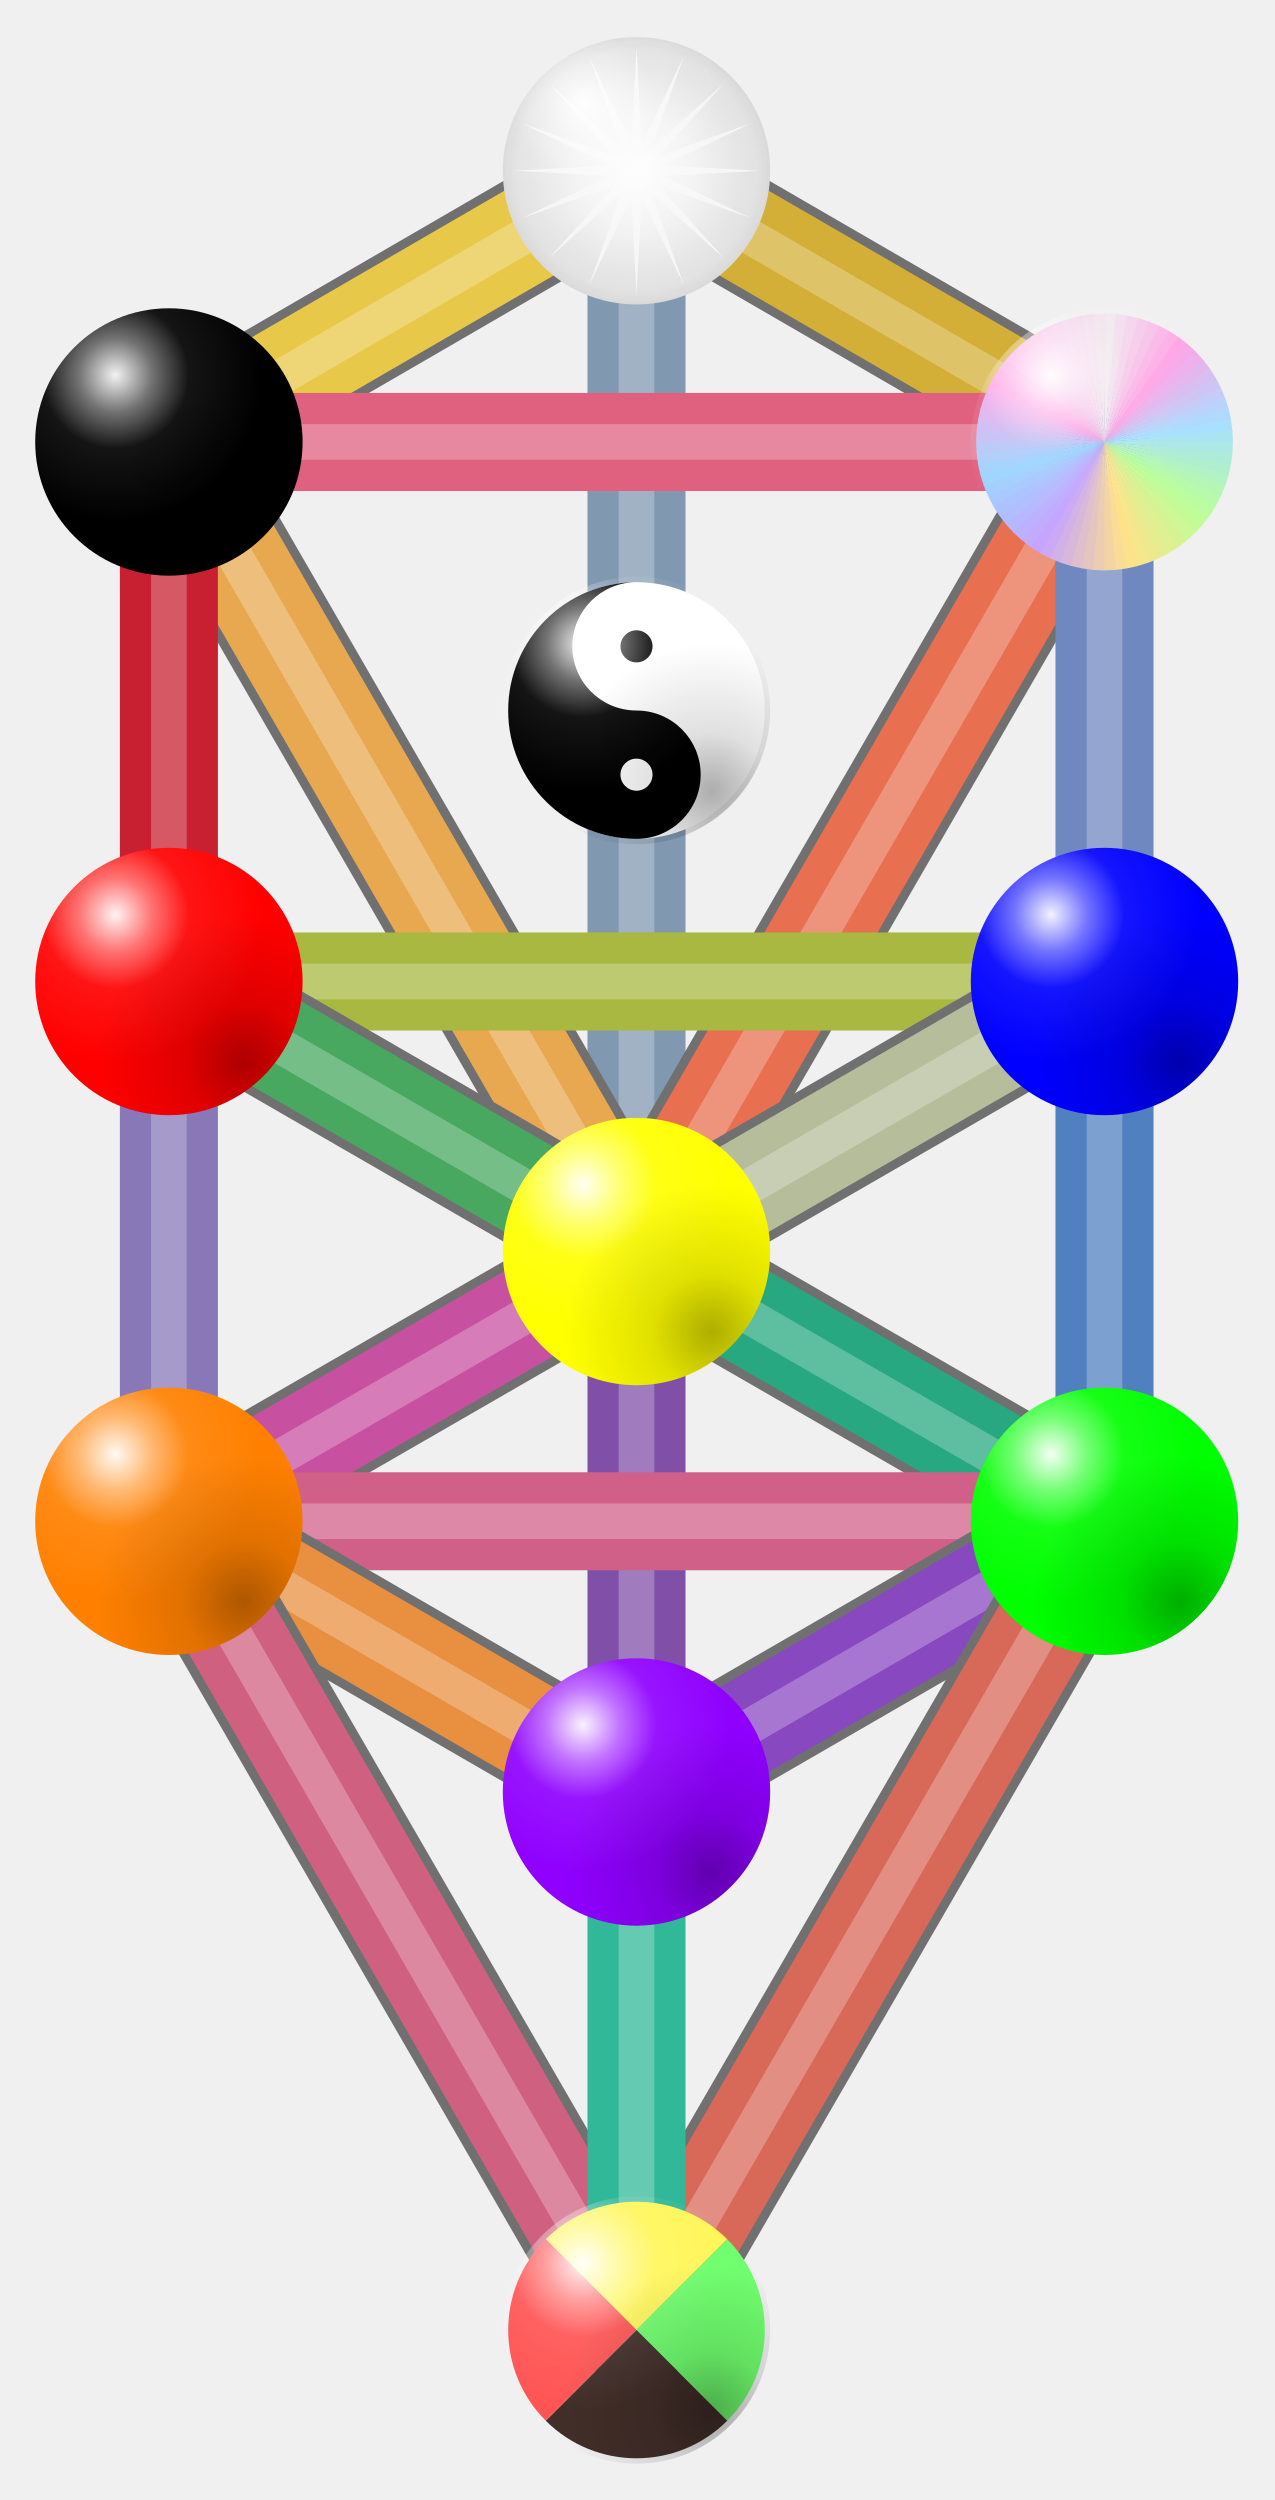
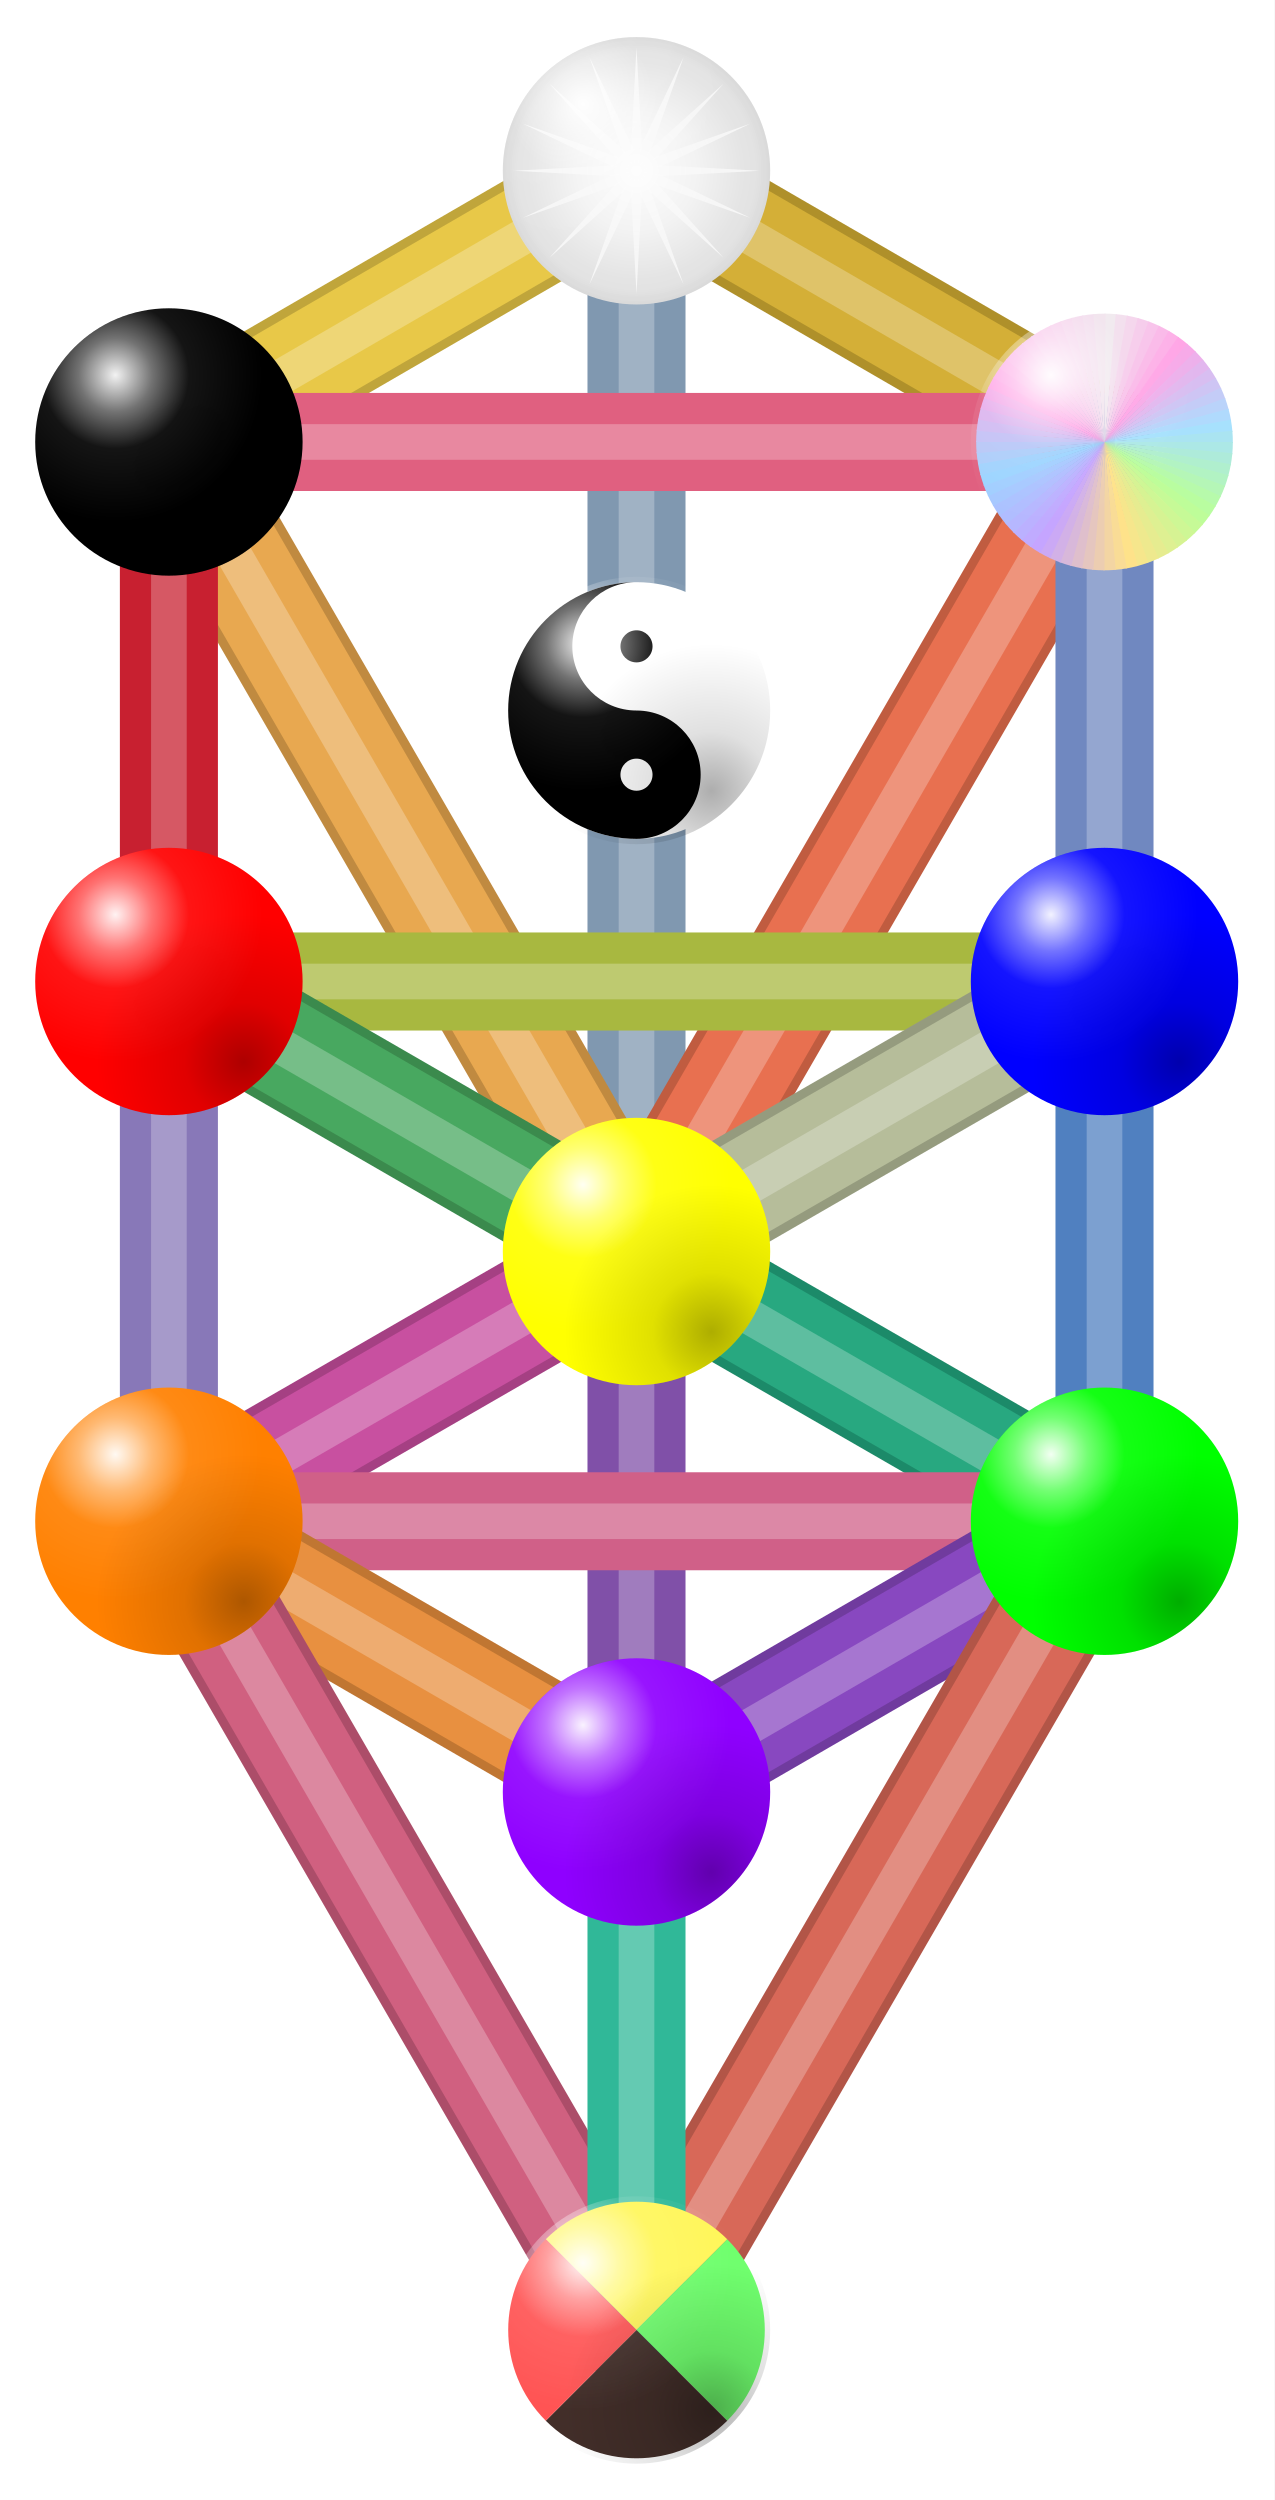
<svg xmlns="http://www.w3.org/2000/svg" viewBox="0 0 286 561" preserveAspectRatio="xMidYMid meet">
  <defs>
    <filter id="pathDarken">
      <feComponentTransfer>
        <feFuncR type="linear" slope="0.65" />
        <feFuncG type="linear" slope="0.65" />
        <feFuncB type="linear" slope="0.65" />
      </feComponentTransfer>
    </filter>
    <radialGradient id="spec-kether" cx="30%" cy="25%" r="55%" fx="30%" fy="25%">
      <stop offset="0%" stop-color="white" stop-opacity="0.95" />
      <stop offset="25%" stop-color="white" stop-opacity="0.45" />
      <stop offset="50%" stop-color="white" stop-opacity="0.08" />
      <stop offset="100%" stop-color="white" stop-opacity="0" />
    </radialGradient>
    <radialGradient id="shad-kether" cx="78%" cy="80%" r="55%" fx="78%" fy="80%">
      <stop offset="0%" stop-color="black" stop-opacity="0.32" />
      <stop offset="40%" stop-color="black" stop-opacity="0.12" />
      <stop offset="100%" stop-color="black" stop-opacity="0" />
    </radialGradient>
    <clipPath id="clip-kether">
      <circle cx="142.83" cy="38.32" r="30" />
    </clipPath>
    <radialGradient id="spec-chokhmah" cx="30%" cy="25%" r="55%" fx="30%" fy="25%">
      <stop offset="0%" stop-color="white" stop-opacity="0.95" />
      <stop offset="25%" stop-color="white" stop-opacity="0.45" />
      <stop offset="50%" stop-color="white" stop-opacity="0.08" />
      <stop offset="100%" stop-color="white" stop-opacity="0" />
    </radialGradient>
    <radialGradient id="shad-chokhmah" cx="78%" cy="80%" r="55%" fx="78%" fy="80%">
      <stop offset="0%" stop-color="black" stop-opacity="0.32" />
      <stop offset="40%" stop-color="black" stop-opacity="0.12" />
      <stop offset="100%" stop-color="black" stop-opacity="0" />
    </radialGradient>
    <clipPath id="clip-chokhmah">
      <circle cx="247.85" cy="99.18" r="30" />
    </clipPath>
    <radialGradient id="spec-binah" cx="30%" cy="25%" r="55%" fx="30%" fy="25%">
      <stop offset="0%" stop-color="white" stop-opacity="0.95" />
      <stop offset="25%" stop-color="white" stop-opacity="0.45" />
      <stop offset="50%" stop-color="white" stop-opacity="0.08" />
      <stop offset="100%" stop-color="white" stop-opacity="0" />
    </radialGradient>
    <radialGradient id="shad-binah" cx="78%" cy="80%" r="55%" fx="78%" fy="80%">
      <stop offset="0%" stop-color="black" stop-opacity="0.32" />
      <stop offset="40%" stop-color="black" stop-opacity="0.12" />
      <stop offset="100%" stop-color="black" stop-opacity="0" />
    </radialGradient>
    <clipPath id="clip-binah">
      <circle cx="37.9" cy="99.18" r="30" />
    </clipPath>
    <radialGradient id="spec-daath" cx="30%" cy="25%" r="55%" fx="30%" fy="25%">
      <stop offset="0%" stop-color="white" stop-opacity="0.95" />
      <stop offset="25%" stop-color="white" stop-opacity="0.45" />
      <stop offset="50%" stop-color="white" stop-opacity="0.08" />
      <stop offset="100%" stop-color="white" stop-opacity="0" />
    </radialGradient>
    <radialGradient id="shad-daath" cx="78%" cy="80%" r="55%" fx="78%" fy="80%">
      <stop offset="0%" stop-color="black" stop-opacity="0.32" />
      <stop offset="40%" stop-color="black" stop-opacity="0.12" />
      <stop offset="100%" stop-color="black" stop-opacity="0" />
    </radialGradient>
    <clipPath id="clip-daath">
      <circle cx="142.83" cy="159.44" r="30" />
    </clipPath>
    <radialGradient id="spec-chesed" cx="30%" cy="25%" r="55%" fx="30%" fy="25%">
      <stop offset="0%" stop-color="white" stop-opacity="0.95" />
      <stop offset="25%" stop-color="white" stop-opacity="0.45" />
      <stop offset="50%" stop-color="white" stop-opacity="0.08" />
      <stop offset="100%" stop-color="white" stop-opacity="0" />
    </radialGradient>
    <radialGradient id="shad-chesed" cx="78%" cy="80%" r="55%" fx="78%" fy="80%">
      <stop offset="0%" stop-color="black" stop-opacity="0.32" />
      <stop offset="40%" stop-color="black" stop-opacity="0.12" />
      <stop offset="100%" stop-color="black" stop-opacity="0" />
    </radialGradient>
    <clipPath id="clip-chesed">
      <circle cx="247.85" cy="220.25" r="30" />
    </clipPath>
    <radialGradient id="spec-geburah" cx="30%" cy="25%" r="55%" fx="30%" fy="25%">
      <stop offset="0%" stop-color="white" stop-opacity="0.95" />
      <stop offset="25%" stop-color="white" stop-opacity="0.45" />
      <stop offset="50%" stop-color="white" stop-opacity="0.08" />
      <stop offset="100%" stop-color="white" stop-opacity="0" />
    </radialGradient>
    <radialGradient id="shad-geburah" cx="78%" cy="80%" r="55%" fx="78%" fy="80%">
      <stop offset="0%" stop-color="black" stop-opacity="0.32" />
      <stop offset="40%" stop-color="black" stop-opacity="0.12" />
      <stop offset="100%" stop-color="black" stop-opacity="0" />
    </radialGradient>
    <clipPath id="clip-geburah">
      <circle cx="37.9" cy="220.25" r="30" />
    </clipPath>
    <radialGradient id="spec-tiphareth" cx="30%" cy="25%" r="55%" fx="30%" fy="25%">
      <stop offset="0%" stop-color="white" stop-opacity="0.95" />
      <stop offset="25%" stop-color="white" stop-opacity="0.45" />
      <stop offset="50%" stop-color="white" stop-opacity="0.08" />
      <stop offset="100%" stop-color="white" stop-opacity="0" />
    </radialGradient>
    <radialGradient id="shad-tiphareth" cx="78%" cy="80%" r="55%" fx="78%" fy="80%">
      <stop offset="0%" stop-color="black" stop-opacity="0.32" />
      <stop offset="40%" stop-color="black" stop-opacity="0.12" />
      <stop offset="100%" stop-color="black" stop-opacity="0" />
    </radialGradient>
    <clipPath id="clip-tiphareth">
      <circle cx="142.83" cy="280.84" r="30" />
    </clipPath>
    <radialGradient id="spec-netzach" cx="30%" cy="25%" r="55%" fx="30%" fy="25%">
      <stop offset="0%" stop-color="white" stop-opacity="0.95" />
      <stop offset="25%" stop-color="white" stop-opacity="0.45" />
      <stop offset="50%" stop-color="white" stop-opacity="0.08" />
      <stop offset="100%" stop-color="white" stop-opacity="0" />
    </radialGradient>
    <radialGradient id="shad-netzach" cx="78%" cy="80%" r="55%" fx="78%" fy="80%">
      <stop offset="0%" stop-color="black" stop-opacity="0.32" />
      <stop offset="40%" stop-color="black" stop-opacity="0.12" />
      <stop offset="100%" stop-color="black" stop-opacity="0" />
    </radialGradient>
    <clipPath id="clip-netzach">
      <circle cx="247.85" cy="341.37" r="30" />
    </clipPath>
    <radialGradient id="spec-hod" cx="30%" cy="25%" r="55%" fx="30%" fy="25%">
      <stop offset="0%" stop-color="white" stop-opacity="0.95" />
      <stop offset="25%" stop-color="white" stop-opacity="0.45" />
      <stop offset="50%" stop-color="white" stop-opacity="0.08" />
      <stop offset="100%" stop-color="white" stop-opacity="0" />
    </radialGradient>
    <radialGradient id="shad-hod" cx="78%" cy="80%" r="55%" fx="78%" fy="80%">
      <stop offset="0%" stop-color="black" stop-opacity="0.32" />
      <stop offset="40%" stop-color="black" stop-opacity="0.12" />
      <stop offset="100%" stop-color="black" stop-opacity="0" />
    </radialGradient>
    <clipPath id="clip-hod">
      <circle cx="37.9" cy="341.37" r="30" />
    </clipPath>
    <radialGradient id="spec-yesod" cx="30%" cy="25%" r="55%" fx="30%" fy="25%">
      <stop offset="0%" stop-color="white" stop-opacity="0.95" />
      <stop offset="25%" stop-color="white" stop-opacity="0.45" />
      <stop offset="50%" stop-color="white" stop-opacity="0.08" />
      <stop offset="100%" stop-color="white" stop-opacity="0" />
    </radialGradient>
    <radialGradient id="shad-yesod" cx="78%" cy="80%" r="55%" fx="78%" fy="80%">
      <stop offset="0%" stop-color="black" stop-opacity="0.32" />
      <stop offset="40%" stop-color="black" stop-opacity="0.12" />
      <stop offset="100%" stop-color="black" stop-opacity="0" />
    </radialGradient>
    <clipPath id="clip-yesod">
      <circle cx="142.83" cy="402.12" r="30" />
    </clipPath>
    <radialGradient id="spec-malkuth" cx="30%" cy="25%" r="55%" fx="30%" fy="25%">
      <stop offset="0%" stop-color="white" stop-opacity="0.95" />
      <stop offset="25%" stop-color="white" stop-opacity="0.45" />
      <stop offset="50%" stop-color="white" stop-opacity="0.08" />
      <stop offset="100%" stop-color="white" stop-opacity="0" />
    </radialGradient>
    <radialGradient id="shad-malkuth" cx="78%" cy="80%" r="55%" fx="78%" fy="80%">
      <stop offset="0%" stop-color="black" stop-opacity="0.32" />
      <stop offset="40%" stop-color="black" stop-opacity="0.12" />
      <stop offset="100%" stop-color="black" stop-opacity="0" />
    </radialGradient>
    <clipPath id="clip-malkuth">
      <circle cx="142.83" cy="522.85" r="30" />
    </clipPath>
    <radialGradient id="kether-glow" cx="50%" cy="50%" r="50%">
      <stop offset="0%" stop-color="white" stop-opacity="0.95" />
      <stop offset="45%" stop-color="white" stop-opacity="0.6" />
      <stop offset="80%" stop-color="white" stop-opacity="0.15" />
      <stop offset="100%" stop-color="white" stop-opacity="0" />
    </radialGradient>
    <linearGradient id="kether-facet" x1="0" y1="0" x2="0" y2="1">
      <stop offset="0%" stop-color="white" stop-opacity="0.9" />
      <stop offset="50%" stop-color="white" stop-opacity="0.5" />
      <stop offset="100%" stop-color="white" stop-opacity="0.1" />
    </linearGradient>
    <radialGradient id="kether-rim" cx="50%" cy="50%" r="75%">
      <stop offset="60%" stop-color="black" stop-opacity="0" />
      <stop offset="100%" stop-color="black" stop-opacity="0.18" />
    </radialGradient>
  </defs>
+   <rect x="0" y="0" width="286" height="561" fill="white" />
  <g id="paths">
-     <line x1="142.83" y1="38.32" x2="247.85" y2="99.18" stroke="#888888" stroke-width="26" stroke-linecap="round" filter="url(#pathDarken)" />
+     <line x1="142.83" y1="38.32" x2="247.85" y2="99.18" stroke="#D4AF37" stroke-width="26" stroke-linecap="round" filter="url(#pathDarken)" />
    <line x1="142.83" y1="38.32" x2="247.85" y2="99.18" stroke="#D4AF37" stroke-width="22" stroke-linecap="round" />
    <line x1="142.83" y1="38.32" x2="247.85" y2="99.18" stroke="white" stroke-opacity="0.25" stroke-width="8" stroke-linecap="round" />
-     <line x1="142.83" y1="38.32" x2="37.9" y2="99.18" stroke="#888888" stroke-width="26" stroke-linecap="round" filter="url(#pathDarken)" />
+     <line x1="142.83" y1="38.32" x2="37.9" y2="99.18" stroke="#E8C848" stroke-width="26" stroke-linecap="round" filter="url(#pathDarken)" />
    <line x1="142.83" y1="38.32" x2="37.9" y2="99.18" stroke="#E8C848" stroke-width="22" stroke-linecap="round" />
    <line x1="142.83" y1="38.32" x2="37.9" y2="99.18" stroke="white" stroke-opacity="0.25" stroke-width="8" stroke-linecap="round" />
-     <line x1="142.83" y1="38.32" x2="142.83" y2="280.84" stroke="#888888" stroke-width="26" stroke-linecap="round" filter="url(#pathDarken)" />
+     <line x1="142.83" y1="38.32" x2="142.83" y2="280.84" stroke="#8098B0" stroke-width="26" stroke-linecap="round" filter="url(#pathDarken)" />
    <line x1="142.83" y1="38.32" x2="142.83" y2="280.84" stroke="#8098B0" stroke-width="22" stroke-linecap="round" />
    <line x1="142.83" y1="38.32" x2="142.83" y2="280.84" stroke="white" stroke-opacity="0.25" stroke-width="8" stroke-linecap="round" />
-     <line x1="247.85" y1="99.18" x2="37.9" y2="99.18" stroke="#888888" stroke-width="26" stroke-linecap="round" filter="url(#pathDarken)" />
+     <line x1="247.85" y1="99.18" x2="37.9" y2="99.18" stroke="#E06080" stroke-width="26" stroke-linecap="round" filter="url(#pathDarken)" />
    <line x1="247.85" y1="99.18" x2="37.9" y2="99.18" stroke="#E06080" stroke-width="22" stroke-linecap="round" />
    <line x1="247.85" y1="99.18" x2="37.9" y2="99.18" stroke="white" stroke-opacity="0.25" stroke-width="8" stroke-linecap="round" />
-     <line x1="247.85" y1="99.18" x2="142.83" y2="280.84" stroke="#888888" stroke-width="26" stroke-linecap="round" filter="url(#pathDarken)" />
+     <line x1="247.85" y1="99.18" x2="142.83" y2="280.84" stroke="#E87050" stroke-width="26" stroke-linecap="round" filter="url(#pathDarken)" />
    <line x1="247.85" y1="99.18" x2="142.83" y2="280.84" stroke="#E87050" stroke-width="22" stroke-linecap="round" />
    <line x1="247.85" y1="99.18" x2="142.83" y2="280.84" stroke="white" stroke-opacity="0.25" stroke-width="8" stroke-linecap="round" />
-     <line x1="247.85" y1="99.18" x2="247.85" y2="220.25" stroke="#888888" stroke-width="26" stroke-linecap="round" filter="url(#pathDarken)" />
+     <line x1="247.85" y1="99.18" x2="247.85" y2="220.25" stroke="#7088C0" stroke-width="26" stroke-linecap="round" filter="url(#pathDarken)" />
    <line x1="247.85" y1="99.18" x2="247.85" y2="220.25" stroke="#7088C0" stroke-width="22" stroke-linecap="round" />
    <line x1="247.85" y1="99.18" x2="247.85" y2="220.25" stroke="white" stroke-opacity="0.25" stroke-width="8" stroke-linecap="round" />
-     <line x1="37.9" y1="99.18" x2="142.83" y2="280.84" stroke="#888888" stroke-width="26" stroke-linecap="round" filter="url(#pathDarken)" />
+     <line x1="37.9" y1="99.18" x2="142.83" y2="280.84" stroke="#E8A850" stroke-width="26" stroke-linecap="round" filter="url(#pathDarken)" />
    <line x1="37.9" y1="99.18" x2="142.83" y2="280.84" stroke="#E8A850" stroke-width="22" stroke-linecap="round" />
    <line x1="37.9" y1="99.18" x2="142.83" y2="280.84" stroke="white" stroke-opacity="0.25" stroke-width="8" stroke-linecap="round" />
-     <line x1="37.9" y1="99.18" x2="37.9" y2="220.25" stroke="#888888" stroke-width="26" stroke-linecap="round" filter="url(#pathDarken)" />
+     <line x1="37.9" y1="99.18" x2="37.9" y2="220.25" stroke="#C82030" stroke-width="26" stroke-linecap="round" filter="url(#pathDarken)" />
    <line x1="37.9" y1="99.18" x2="37.9" y2="220.25" stroke="#C82030" stroke-width="22" stroke-linecap="round" />
    <line x1="37.9" y1="99.18" x2="37.9" y2="220.25" stroke="white" stroke-opacity="0.25" stroke-width="8" stroke-linecap="round" />
-     <line x1="247.85" y1="220.25" x2="37.9" y2="220.25" stroke="#888888" stroke-width="26" stroke-linecap="round" filter="url(#pathDarken)" />
+     <line x1="247.85" y1="220.25" x2="37.9" y2="220.25" stroke="#A8B840" stroke-width="26" stroke-linecap="round" filter="url(#pathDarken)" />
    <line x1="247.85" y1="220.25" x2="37.9" y2="220.25" stroke="#A8B840" stroke-width="22" stroke-linecap="round" />
    <line x1="247.85" y1="220.25" x2="37.9" y2="220.25" stroke="white" stroke-opacity="0.25" stroke-width="8" stroke-linecap="round" />
-     <line x1="247.85" y1="220.25" x2="142.83" y2="280.84" stroke="#888888" stroke-width="26" stroke-linecap="round" filter="url(#pathDarken)" />
+     <line x1="247.85" y1="220.25" x2="142.83" y2="280.84" stroke="#B6BD9A" stroke-width="26" stroke-linecap="round" filter="url(#pathDarken)" />
    <line x1="247.85" y1="220.25" x2="142.83" y2="280.84" stroke="#B6BD9A" stroke-width="22" stroke-linecap="round" />
    <line x1="247.85" y1="220.25" x2="142.83" y2="280.84" stroke="white" stroke-opacity="0.25" stroke-width="8" stroke-linecap="round" />
-     <line x1="247.85" y1="220.25" x2="247.85" y2="341.37" stroke="#888888" stroke-width="26" stroke-linecap="round" filter="url(#pathDarken)" />
+     <line x1="247.85" y1="220.25" x2="247.85" y2="341.37" stroke="#5080C0" stroke-width="26" stroke-linecap="round" filter="url(#pathDarken)" />
    <line x1="247.85" y1="220.25" x2="247.85" y2="341.37" stroke="#5080C0" stroke-width="22" stroke-linecap="round" />
    <line x1="247.85" y1="220.25" x2="247.85" y2="341.37" stroke="white" stroke-opacity="0.25" stroke-width="8" stroke-linecap="round" />
-     <line x1="37.9" y1="220.25" x2="142.83" y2="280.84" stroke="#888888" stroke-width="26" stroke-linecap="round" filter="url(#pathDarken)" />
+     <line x1="37.9" y1="220.25" x2="142.83" y2="280.84" stroke="#48A860" stroke-width="26" stroke-linecap="round" filter="url(#pathDarken)" />
    <line x1="37.9" y1="220.25" x2="142.83" y2="280.84" stroke="#48A860" stroke-width="22" stroke-linecap="round" />
    <line x1="37.9" y1="220.25" x2="142.83" y2="280.84" stroke="white" stroke-opacity="0.25" stroke-width="8" stroke-linecap="round" />
-     <line x1="37.9" y1="220.25" x2="37.9" y2="341.37" stroke="#888888" stroke-width="26" stroke-linecap="round" filter="url(#pathDarken)" />
+     <line x1="37.9" y1="220.25" x2="37.9" y2="341.37" stroke="#8878B8" stroke-width="26" stroke-linecap="round" filter="url(#pathDarken)" />
    <line x1="37.9" y1="220.25" x2="37.9" y2="341.37" stroke="#8878B8" stroke-width="22" stroke-linecap="round" />
    <line x1="37.9" y1="220.25" x2="37.9" y2="341.37" stroke="white" stroke-opacity="0.25" stroke-width="8" stroke-linecap="round" />
-     <line x1="142.83" y1="280.84" x2="247.85" y2="341.37" stroke="#888888" stroke-width="26" stroke-linecap="round" filter="url(#pathDarken)" />
+     <line x1="142.83" y1="280.84" x2="247.85" y2="341.37" stroke="#28A880" stroke-width="26" stroke-linecap="round" filter="url(#pathDarken)" />
    <line x1="142.83" y1="280.84" x2="247.85" y2="341.37" stroke="#28A880" stroke-width="22" stroke-linecap="round" />
    <line x1="142.83" y1="280.84" x2="247.85" y2="341.37" stroke="white" stroke-opacity="0.25" stroke-width="8" stroke-linecap="round" />
-     <line x1="142.83" y1="280.84" x2="142.83" y2="402.12" stroke="#888888" stroke-width="26" stroke-linecap="round" filter="url(#pathDarken)" />
+     <line x1="142.83" y1="280.84" x2="142.83" y2="402.12" stroke="#8050A8" stroke-width="26" stroke-linecap="round" filter="url(#pathDarken)" />
    <line x1="142.83" y1="280.84" x2="142.83" y2="402.12" stroke="#8050A8" stroke-width="22" stroke-linecap="round" />
    <line x1="142.83" y1="280.84" x2="142.83" y2="402.12" stroke="white" stroke-opacity="0.25" stroke-width="8" stroke-linecap="round" />
-     <line x1="142.83" y1="280.84" x2="37.9" y2="341.37" stroke="#888888" stroke-width="26" stroke-linecap="round" filter="url(#pathDarken)" />
+     <line x1="142.83" y1="280.84" x2="37.9" y2="341.37" stroke="#C850A0" stroke-width="26" stroke-linecap="round" filter="url(#pathDarken)" />
    <line x1="142.83" y1="280.84" x2="37.9" y2="341.37" stroke="#C850A0" stroke-width="22" stroke-linecap="round" />
    <line x1="142.83" y1="280.84" x2="37.9" y2="341.37" stroke="white" stroke-opacity="0.25" stroke-width="8" stroke-linecap="round" />
-     <line x1="247.85" y1="341.37" x2="37.9" y2="341.37" stroke="#888888" stroke-width="26" stroke-linecap="round" filter="url(#pathDarken)" />
+     <line x1="247.85" y1="341.37" x2="37.9" y2="341.37" stroke="#D06088" stroke-width="26" stroke-linecap="round" filter="url(#pathDarken)" />
    <line x1="247.85" y1="341.37" x2="37.9" y2="341.37" stroke="#D06088" stroke-width="22" stroke-linecap="round" />
    <line x1="247.85" y1="341.37" x2="37.9" y2="341.37" stroke="white" stroke-opacity="0.25" stroke-width="8" stroke-linecap="round" />
-     <line x1="247.85" y1="341.37" x2="142.83" y2="402.12" stroke="#888888" stroke-width="26" stroke-linecap="round" filter="url(#pathDarken)" />
+     <line x1="247.85" y1="341.37" x2="142.83" y2="402.12" stroke="#8848C0" stroke-width="26" stroke-linecap="round" filter="url(#pathDarken)" />
    <line x1="247.85" y1="341.37" x2="142.83" y2="402.12" stroke="#8848C0" stroke-width="22" stroke-linecap="round" />
    <line x1="247.85" y1="341.37" x2="142.83" y2="402.12" stroke="white" stroke-opacity="0.25" stroke-width="8" stroke-linecap="round" />
-     <line x1="247.85" y1="341.37" x2="142.83" y2="522.85" stroke="#888888" stroke-width="26" stroke-linecap="round" filter="url(#pathDarken)" />
+     <line x1="247.85" y1="341.37" x2="142.83" y2="522.85" stroke="#D86858" stroke-width="26" stroke-linecap="round" filter="url(#pathDarken)" />
    <line x1="247.85" y1="341.37" x2="142.83" y2="522.85" stroke="#D86858" stroke-width="22" stroke-linecap="round" />
    <line x1="247.85" y1="341.37" x2="142.83" y2="522.85" stroke="white" stroke-opacity="0.25" stroke-width="8" stroke-linecap="round" />
-     <line x1="37.9" y1="341.37" x2="142.83" y2="402.12" stroke="#888888" stroke-width="26" stroke-linecap="round" filter="url(#pathDarken)" />
+     <line x1="37.9" y1="341.37" x2="142.83" y2="402.12" stroke="#E89040" stroke-width="26" stroke-linecap="round" filter="url(#pathDarken)" />
    <line x1="37.9" y1="341.37" x2="142.83" y2="402.12" stroke="#E89040" stroke-width="22" stroke-linecap="round" />
    <line x1="37.9" y1="341.37" x2="142.83" y2="402.12" stroke="white" stroke-opacity="0.25" stroke-width="8" stroke-linecap="round" />
-     <line x1="37.9" y1="341.37" x2="142.83" y2="522.85" stroke="#888888" stroke-width="26" stroke-linecap="round" filter="url(#pathDarken)" />
+     <line x1="37.9" y1="341.37" x2="142.83" y2="522.85" stroke="#D06080" stroke-width="26" stroke-linecap="round" filter="url(#pathDarken)" />
    <line x1="37.9" y1="341.37" x2="142.83" y2="522.85" stroke="#D06080" stroke-width="22" stroke-linecap="round" />
    <line x1="37.9" y1="341.37" x2="142.83" y2="522.85" stroke="white" stroke-opacity="0.25" stroke-width="8" stroke-linecap="round" />
-     <line x1="142.83" y1="402.12" x2="142.83" y2="522.85" stroke="#888888" stroke-width="26" stroke-linecap="round" filter="url(#pathDarken)" />
+     <line x1="142.83" y1="402.12" x2="142.83" y2="522.85" stroke="#30B898" stroke-width="26" stroke-linecap="round" filter="url(#pathDarken)" />
    <line x1="142.83" y1="402.12" x2="142.83" y2="522.85" stroke="#30B898" stroke-width="22" stroke-linecap="round" />
    <line x1="142.83" y1="402.12" x2="142.83" y2="522.85" stroke="white" stroke-opacity="0.25" stroke-width="8" stroke-linecap="round" />
  </g>
  <g id="spheres">
    <g id="sphere-kether" clip-path="url(#clip-kether)">
      <circle cx="142.83" cy="38.32" r="30" fill="#e0e0e0" />
      <circle cx="142.83" cy="38.32" r="30" fill="url(#kether-glow)" />
      <g opacity="0.85">
        <g transform="rotate(0 142.83 38.32)">
          <polygon points="141.63,32.92 142.83,10.72 144.03,32.92 142.83,38.32" fill="url(#kether-facet)" />
        </g>
        <g transform="rotate(22.5 142.83 38.32)">
          <polygon points="141.63,32.92 142.83,10.72 144.03,32.92 142.83,38.32" fill="url(#kether-facet)" />
        </g>
        <g transform="rotate(45 142.83 38.32)">
          <polygon points="141.63,32.92 142.83,10.72 144.03,32.92 142.83,38.32" fill="url(#kether-facet)" />
        </g>
        <g transform="rotate(67.5 142.83 38.32)">
          <polygon points="141.63,32.92 142.83,10.72 144.03,32.92 142.83,38.32" fill="url(#kether-facet)" />
        </g>
        <g transform="rotate(90 142.83 38.32)">
          <polygon points="141.63,32.92 142.83,10.72 144.03,32.92 142.83,38.32" fill="url(#kether-facet)" />
        </g>
        <g transform="rotate(112.5 142.83 38.32)">
          <polygon points="141.63,32.92 142.83,10.72 144.03,32.92 142.83,38.32" fill="url(#kether-facet)" />
        </g>
        <g transform="rotate(135 142.83 38.32)">
          <polygon points="141.63,32.92 142.83,10.72 144.03,32.92 142.83,38.32" fill="url(#kether-facet)" />
        </g>
        <g transform="rotate(157.5 142.83 38.32)">
          <polygon points="141.63,32.92 142.83,10.72 144.03,32.92 142.83,38.32" fill="url(#kether-facet)" />
        </g>
        <g transform="rotate(180 142.83 38.32)">
          <polygon points="141.63,32.92 142.83,10.72 144.03,32.92 142.83,38.32" fill="url(#kether-facet)" />
        </g>
        <g transform="rotate(202.5 142.83 38.32)">
          <polygon points="141.63,32.92 142.83,10.72 144.03,32.92 142.83,38.32" fill="url(#kether-facet)" />
        </g>
        <g transform="rotate(225 142.83 38.32)">
          <polygon points="141.63,32.92 142.83,10.72 144.03,32.92 142.83,38.32" fill="url(#kether-facet)" />
        </g>
        <g transform="rotate(247.5 142.83 38.32)">
          <polygon points="141.63,32.92 142.83,10.72 144.03,32.92 142.83,38.32" fill="url(#kether-facet)" />
        </g>
        <g transform="rotate(270 142.83 38.32)">
          <polygon points="141.63,32.92 142.83,10.72 144.03,32.92 142.83,38.32" fill="url(#kether-facet)" />
        </g>
        <g transform="rotate(292.5 142.83 38.32)">
          <polygon points="141.63,32.92 142.83,10.72 144.03,32.92 142.83,38.32" fill="url(#kether-facet)" />
        </g>
        <g transform="rotate(315 142.83 38.32)">
          <polygon points="141.63,32.92 142.83,10.72 144.03,32.92 142.83,38.32" fill="url(#kether-facet)" />
        </g>
        <g transform="rotate(337.5 142.83 38.32)">
          <polygon points="141.63,32.92 142.83,10.72 144.03,32.92 142.83,38.32" fill="url(#kether-facet)" />
        </g>
      </g>
      <circle cx="142.83" cy="38.32" r="30" fill="url(#kether-rim)" />
      <circle cx="142.83" cy="38.32" r="30" fill="url(#spec-kether)" />
    </g>
    <g id="sphere-chokhmah" clip-path="url(#clip-chokhmah)">
      <path d="M 247.85 99.18 L 247.85 70.38 A 28.8 28.8 0 0 1 250.61 70.51 Z" fill="#f0e8ee" stroke="none" />
      <path d="M 247.85 99.18 L 250.36 70.49 A 28.8 28.8 0 0 1 253.1 70.86 Z" fill="#f2deed" stroke="none" />
      <path d="M 247.85 99.18 L 252.85 70.82 A 28.8 28.8 0 0 1 255.55 71.43 Z" fill="#f4d5ec" stroke="none" />
      <path d="M 247.85 99.18 L 255.3 71.36 A 28.8 28.8 0 0 1 257.94 72.2 Z" fill="#f6cbeb" stroke="none" />
      <path d="M 247.85 99.18 L 257.7 72.12 A 28.8 28.8 0 0 1 260.25 73.19 Z" fill="#f8c2ea" stroke="none" />
      <path d="M 247.85 99.18 L 260.02 73.08 A 28.8 28.8 0 0 1 262.47 74.37 Z" fill="#fab8e8" stroke="none" />
      <path d="M 247.85 99.18 L 262.25 74.24 A 28.8 28.8 0 0 1 264.57 75.73 Z" fill="#fdafe7" stroke="none" />
      <path d="M 247.85 99.18 L 264.37 75.59 A 28.8 28.8 0 0 1 266.55 77.28 Z" fill="#ffa5e6" stroke="none" />
      <path d="M 247.85 99.18 L 266.36 77.12 A 28.8 28.8 0 0 1 268.39 78.99 Z" fill="#f7a9e8" stroke="none" />
      <path d="M 247.85 99.18 L 268.21 78.82 A 28.8 28.8 0 0 1 270.07 80.86 Z" fill="#edb0eb" stroke="none" />
      <path d="M 247.85 99.18 L 269.91 80.67 A 28.8 28.8 0 0 1 271.58 82.87 Z" fill="#e2b7ee" stroke="none" />
      <path d="M 247.85 99.18 L 271.44 82.66 A 28.8 28.8 0 0 1 272.92 85 Z" fill="#d8bef1" stroke="none" />
      <path d="M 247.85 99.18 L 272.79 84.78 A 28.8 28.8 0 0 1 274.06 87.24 Z" fill="#cec5f4" stroke="none" />
      <path d="M 247.85 99.18 L 273.95 87.01 A 28.8 28.8 0 0 1 275 89.57 Z" fill="#c4ccf7" stroke="none" />
      <path d="M 247.85 99.18 L 274.91 89.33 A 28.8 28.8 0 0 1 275.73 91.97 Z" fill="#bad3fa" stroke="none" />
      <path d="M 247.85 99.18 L 275.67 91.73 A 28.8 28.8 0 0 1 276.26 94.43 Z" fill="#b0dafd" stroke="none" />
      <path d="M 247.85 99.18 L 276.21 94.18 A 28.8 28.8 0 0 1 276.56 96.92 Z" fill="#a7e1fd" stroke="none" />
      <path d="M 247.85 99.18 L 276.54 96.67 A 28.8 28.8 0 0 1 276.65 99.43 Z" fill="#aae4f1" stroke="none" />
      <path d="M 247.85 99.18 L 276.65 99.18 A 28.8 28.8 0 0 1 276.52 101.94 Z" fill="#ace8e6" stroke="none" />
      <path d="M 247.85 99.18 L 276.54 101.69 A 28.8 28.8 0 0 1 276.17 104.43 Z" fill="#aeebda" stroke="none" />
      <path d="M 247.85 99.18 L 276.21 104.18 A 28.8 28.8 0 0 1 275.6 106.88 Z" fill="#b0efce" stroke="none" />
      <path d="M 247.85 99.18 L 275.67 106.63 A 28.8 28.8 0 0 1 274.83 109.27 Z" fill="#b2f3c3" stroke="none" />
      <path d="M 247.85 99.18 L 274.91 109.03 A 28.8 28.8 0 0 1 273.84 111.58 Z" fill="#b5f6b7" stroke="none" />
      <path d="M 247.85 99.18 L 273.95 111.35 A 28.8 28.8 0 0 1 272.66 113.8 Z" fill="#b7faab" stroke="none" />
      <path d="M 247.85 99.18 L 272.79 113.58 A 28.8 28.8 0 0 1 271.3 115.9 Z" fill="#b9fda0" stroke="none" />
      <path d="M 247.85 99.18 L 271.44 115.7 A 28.8 28.8 0 0 1 269.75 117.88 Z" fill="#befd99" stroke="none" />
      <path d="M 247.85 99.18 L 269.91 117.69 A 28.8 28.8 0 0 1 268.04 119.72 Z" fill="#c6fa97" stroke="none" />
      <path d="M 247.85 99.18 L 268.21 119.54 A 28.8 28.8 0 0 1 266.17 121.4 Z" fill="#cef795" stroke="none" />
      <path d="M 247.85 99.18 L 266.36 121.24 A 28.8 28.8 0 0 1 264.16 122.91 Z" fill="#d6f393" stroke="none" />
      <path d="M 247.85 99.18 L 264.37 122.77 A 28.8 28.8 0 0 1 262.03 124.25 Z" fill="#def092" stroke="none" />
      <path d="M 247.85 99.18 L 262.25 124.12 A 28.8 28.8 0 0 1 259.79 125.39 Z" fill="#e6ec90" stroke="none" />
      <path d="M 247.85 99.18 L 260.02 125.28 A 28.8 28.8 0 0 1 257.46 126.33 Z" fill="#eee98e" stroke="none" />
      <path d="M 247.85 99.18 L 257.7 126.24 A 28.8 28.8 0 0 1 255.06 127.06 Z" fill="#f6e68c" stroke="none" />
      <path d="M 247.85 99.18 L 255.3 127 A 28.8 28.8 0 0 1 252.6 127.59 Z" fill="#fee28a" stroke="none" />
      <path d="M 247.85 99.18 L 252.85 127.54 A 28.8 28.8 0 0 1 250.11 127.89 Z" fill="#f9dc96" stroke="none" />
      <path d="M 247.85 99.18 L 250.36 127.87 A 28.8 28.8 0 0 1 247.6 127.98 Z" fill="#f3d5a3" stroke="none" />
      <path d="M 247.85 99.18 L 247.85 127.98 A 28.8 28.8 0 0 1 245.09 127.85 Z" fill="#eccdb1" stroke="none" />
      <path d="M 247.85 99.18 L 245.34 127.87 A 28.8 28.8 0 0 1 242.6 127.5 Z" fill="#e5c6bf" stroke="none" />
      <path d="M 247.85 99.18 L 242.85 127.54 A 28.8 28.8 0 0 1 240.15 126.93 Z" fill="#dfbfcc" stroke="none" />
      <path d="M 247.85 99.18 L 240.4 127 A 28.8 28.8 0 0 1 237.76 126.16 Z" fill="#d8b8da" stroke="none" />
      <path d="M 247.85 99.18 L 238 126.24 A 28.8 28.8 0 0 1 235.45 125.17 Z" fill="#d2b1e7" stroke="none" />
      <path d="M 247.85 99.18 L 235.68 125.28 A 28.8 28.8 0 0 1 233.23 123.99 Z" fill="#cba9f5" stroke="none" />
      <path d="M 247.85 99.18 L 233.45 124.12 A 28.8 28.8 0 0 1 231.13 122.63 Z" fill="#c5a5ff" stroke="none" />
      <path d="M 247.85 99.18 L 231.33 122.77 A 28.8 28.8 0 0 1 229.15 121.08 Z" fill="#c0abff" stroke="none" />
      <path d="M 247.85 99.18 L 229.34 121.24 A 28.8 28.8 0 0 1 227.31 119.37 Z" fill="#bbb1ff" stroke="none" />
      <path d="M 247.85 99.18 L 227.49 119.54 A 28.8 28.8 0 0 1 225.63 117.5 Z" fill="#b6b7ff" stroke="none" />
      <path d="M 247.85 99.18 L 225.79 117.69 A 28.8 28.8 0 0 1 224.12 115.49 Z" fill="#b0bdff" stroke="none" />
      <path d="M 247.85 99.18 L 224.26 115.7 A 28.8 28.8 0 0 1 222.78 113.36 Z" fill="#abc2ff" stroke="none" />
      <path d="M 247.85 99.18 L 222.91 113.58 A 28.8 28.8 0 0 1 221.64 111.12 Z" fill="#a6c8ff" stroke="none" />
      <path d="M 247.85 99.18 L 221.75 111.35 A 28.8 28.8 0 0 1 220.7 108.79 Z" fill="#a1ceff" stroke="none" />
      <path d="M 247.85 99.18 L 220.79 109.03 A 28.8 28.8 0 0 1 219.97 106.39 Z" fill="#9cd4ff" stroke="none" />
      <path d="M 247.85 99.18 L 220.03 106.63 A 28.8 28.8 0 0 1 219.44 103.93 Z" fill="#a1d2fd" stroke="none" />
      <path d="M 247.85 99.18 L 219.49 104.18 A 28.8 28.8 0 0 1 219.14 101.44 Z" fill="#adcdfa" stroke="none" />
      <path d="M 247.85 99.18 L 219.16 101.69 A 28.8 28.8 0 0 1 219.05 98.93 Z" fill="#b8c7f7" stroke="none" />
      <path d="M 247.85 99.18 L 219.05 99.18 A 28.8 28.8 0 0 1 219.18 96.42 Z" fill="#c4c1f5" stroke="none" />
      <path d="M 247.85 99.18 L 219.16 96.67 A 28.8 28.8 0 0 1 219.53 93.93 Z" fill="#d0bbf2" stroke="none" />
      <path d="M 247.85 99.18 L 219.49 94.18 A 28.8 28.8 0 0 1 220.1 91.48 Z" fill="#dbb5ef" stroke="none" />
      <path d="M 247.85 99.18 L 220.03 91.73 A 28.8 28.8 0 0 1 220.87 89.09 Z" fill="#e7afec" stroke="none" />
      <path d="M 247.85 99.18 L 220.79 89.33 A 28.8 28.8 0 0 1 221.86 86.78 Z" fill="#f3a9e9" stroke="none" />
      <path d="M 247.85 99.18 L 221.75 87.01 A 28.8 28.8 0 0 1 223.04 84.56 Z" fill="#ffa3e6" stroke="none" />
      <path d="M 247.85 99.18 L 222.91 84.78 A 28.8 28.8 0 0 1 224.4 82.46 Z" fill="#fea8e7" stroke="none" />
      <path d="M 247.85 99.18 L 224.26 82.66 A 28.8 28.8 0 0 1 225.95 80.48 Z" fill="#fdade7" stroke="none" />
      <path d="M 247.85 99.18 L 225.79 80.67 A 28.8 28.8 0 0 1 227.66 78.64 Z" fill="#fcb3e8" stroke="none" />
      <path d="M 247.85 99.18 L 227.49 78.82 A 28.8 28.8 0 0 1 229.53 76.96 Z" fill="#fab8e8" stroke="none" />
      <path d="M 247.85 99.18 L 229.34 77.12 A 28.8 28.8 0 0 1 231.54 75.45 Z" fill="#f9bde9" stroke="none" />
      <path d="M 247.85 99.18 L 231.33 75.59 A 28.8 28.8 0 0 1 233.67 74.11 Z" fill="#f8c3ea" stroke="none" />
      <path d="M 247.85 99.18 L 233.45 74.24 A 28.8 28.8 0 0 1 235.91 72.97 Z" fill="#f7c8ea" stroke="none" />
      <path d="M 247.85 99.18 L 235.68 73.08 A 28.8 28.8 0 0 1 238.24 72.03 Z" fill="#f6cdeb" stroke="none" />
      <path d="M 247.85 99.18 L 238 72.12 A 28.8 28.8 0 0 1 240.64 71.3 Z" fill="#f5d3ec" stroke="none" />
      <path d="M 247.85 99.18 L 240.4 71.36 A 28.8 28.8 0 0 1 243.1 70.77 Z" fill="#f3d8ec" stroke="none" />
      <path d="M 247.85 99.18 L 242.85 70.82 A 28.8 28.8 0 0 1 245.59 70.47 Z" fill="#f2dded" stroke="none" />
      <path d="M 247.85 99.18 L 245.34 70.49 A 28.8 28.8 0 0 1 248.1 70.38 Z" fill="#f1e3ed" stroke="none" />
      <circle cx="247.85" cy="99.18" r="30" fill="url(#spec-chokhmah)" />
    </g>
    <g id="sphere-binah" clip-path="url(#clip-binah)">
      <circle cx="37.9" cy="99.18" r="30" fill="#000000" />
      <circle cx="37.9" cy="99.18" r="30" fill="url(#spec-binah)" />
      <circle cx="37.9" cy="99.18" r="30" fill="url(#shad-binah)" />
    </g>
    <g id="sphere-daath" clip-path="url(#clip-daath)">
      <g transform="rotate(180 142.83 159.44)">
        <circle cx="142.83" cy="159.44" r="28.8" fill="white" />
        <path d="M142.83,130.64 A28.8,28.8 0 1,1 142.83,188.24 A14.4,14.4 0 1,0 142.83,159.44 A14.4,14.4 0 1,1 142.83,130.64" fill="black" />
        <circle cx="142.83" cy="145.04" r="3.6" fill="white" />
        <circle cx="142.83" cy="173.84" r="3.6" fill="black" />
      </g>
      <circle cx="142.83" cy="159.44" r="30" fill="url(#spec-daath)" />
      <circle cx="142.83" cy="159.44" r="30" fill="url(#shad-daath)" />
    </g>
    <g id="sphere-chesed" clip-path="url(#clip-chesed)">
      <circle cx="247.85" cy="220.25" r="30" fill="#0000FF" />
      <circle cx="247.85" cy="220.25" r="30" fill="url(#spec-chesed)" />
      <circle cx="247.85" cy="220.25" r="30" fill="url(#shad-chesed)" />
    </g>
    <g id="sphere-geburah" clip-path="url(#clip-geburah)">
      <circle cx="37.9" cy="220.25" r="30" fill="#FF0000" />
      <circle cx="37.9" cy="220.25" r="30" fill="url(#spec-geburah)" />
      <circle cx="37.9" cy="220.25" r="30" fill="url(#shad-geburah)" />
    </g>
    <g id="sphere-tiphareth" clip-path="url(#clip-tiphareth)">
      <circle cx="142.83" cy="280.84" r="30" fill="#FFFF00" />
      <circle cx="142.83" cy="280.84" r="30" fill="url(#spec-tiphareth)" />
      <circle cx="142.83" cy="280.84" r="30" fill="url(#shad-tiphareth)" />
    </g>
    <g id="sphere-netzach" clip-path="url(#clip-netzach)">
      <circle cx="247.85" cy="341.37" r="30" fill="#00FF00" />
      <circle cx="247.85" cy="341.37" r="30" fill="url(#spec-netzach)" />
      <circle cx="247.85" cy="341.37" r="30" fill="url(#shad-netzach)" />
    </g>
    <g id="sphere-hod" clip-path="url(#clip-hod)">
      <circle cx="37.9" cy="341.37" r="30" fill="#FF8000" />
      <circle cx="37.9" cy="341.37" r="30" fill="url(#spec-hod)" />
      <circle cx="37.9" cy="341.37" r="30" fill="url(#shad-hod)" />
    </g>
    <g id="sphere-yesod" clip-path="url(#clip-yesod)">
      <circle cx="142.83" cy="402.12" r="30" fill="#8F00FF" />
      <circle cx="142.83" cy="402.12" r="30" fill="url(#spec-yesod)" />
      <circle cx="142.83" cy="402.12" r="30" fill="url(#shad-yesod)" />
    </g>
    <g id="sphere-malkuth" clip-path="url(#clip-malkuth)">
      <path d="M 142.83 522.85 L 122.47 502.49 A 28.8 28.8 0 0 1 163.19 502.49 Z" fill="#FFF659" stroke="none" />
      <path d="M 142.83 522.85 L 163.19 502.49 A 28.8 28.8 0 0 1 163.19 543.21 Z" fill="#70FF6E" stroke="none" />
      <path d="M 142.83 522.85 L 163.19 543.21 A 28.8 28.8 0 0 1 122.47 543.21 Z" fill="#422E29" stroke="none" />
      <path d="M 142.83 522.85 L 122.47 543.21 A 28.8 28.8 0 0 1 122.47 502.49 Z" fill="#FF5454" stroke="none" />
      <circle cx="142.83" cy="522.85" r="30" fill="url(#spec-malkuth)" />
      <circle cx="142.83" cy="522.85" r="30" fill="url(#shad-malkuth)" />
    </g>
  </g>
</svg>
